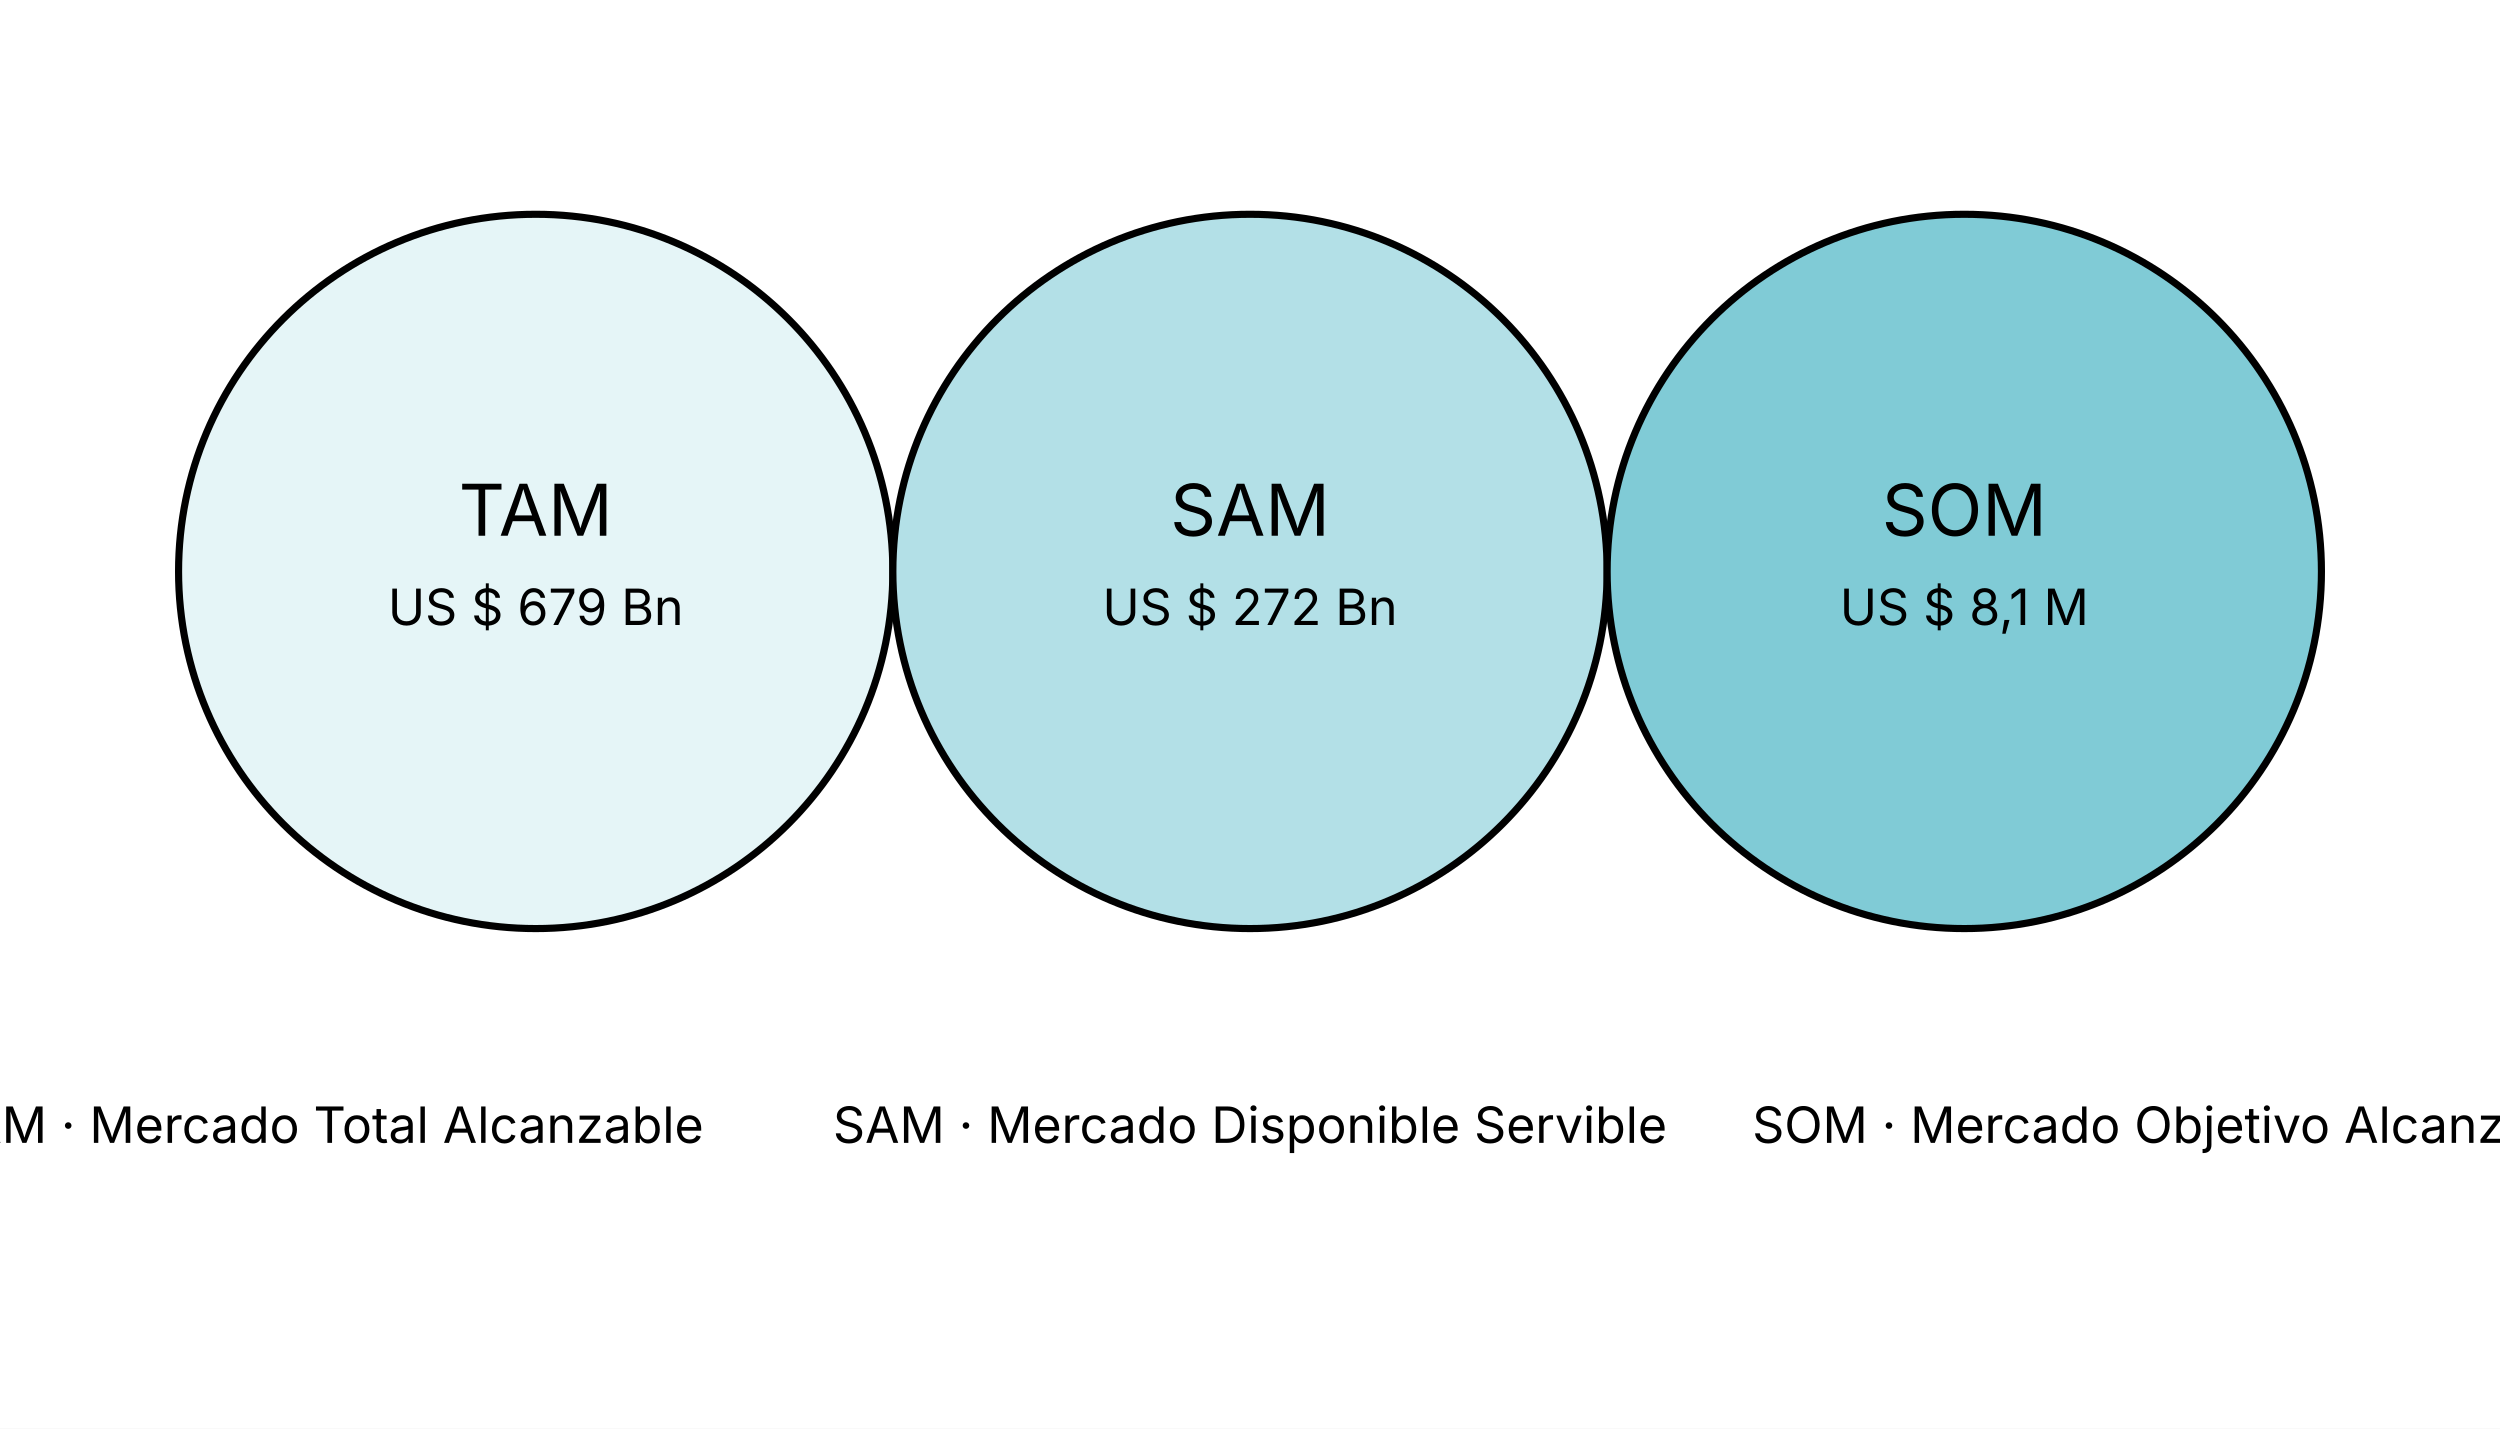
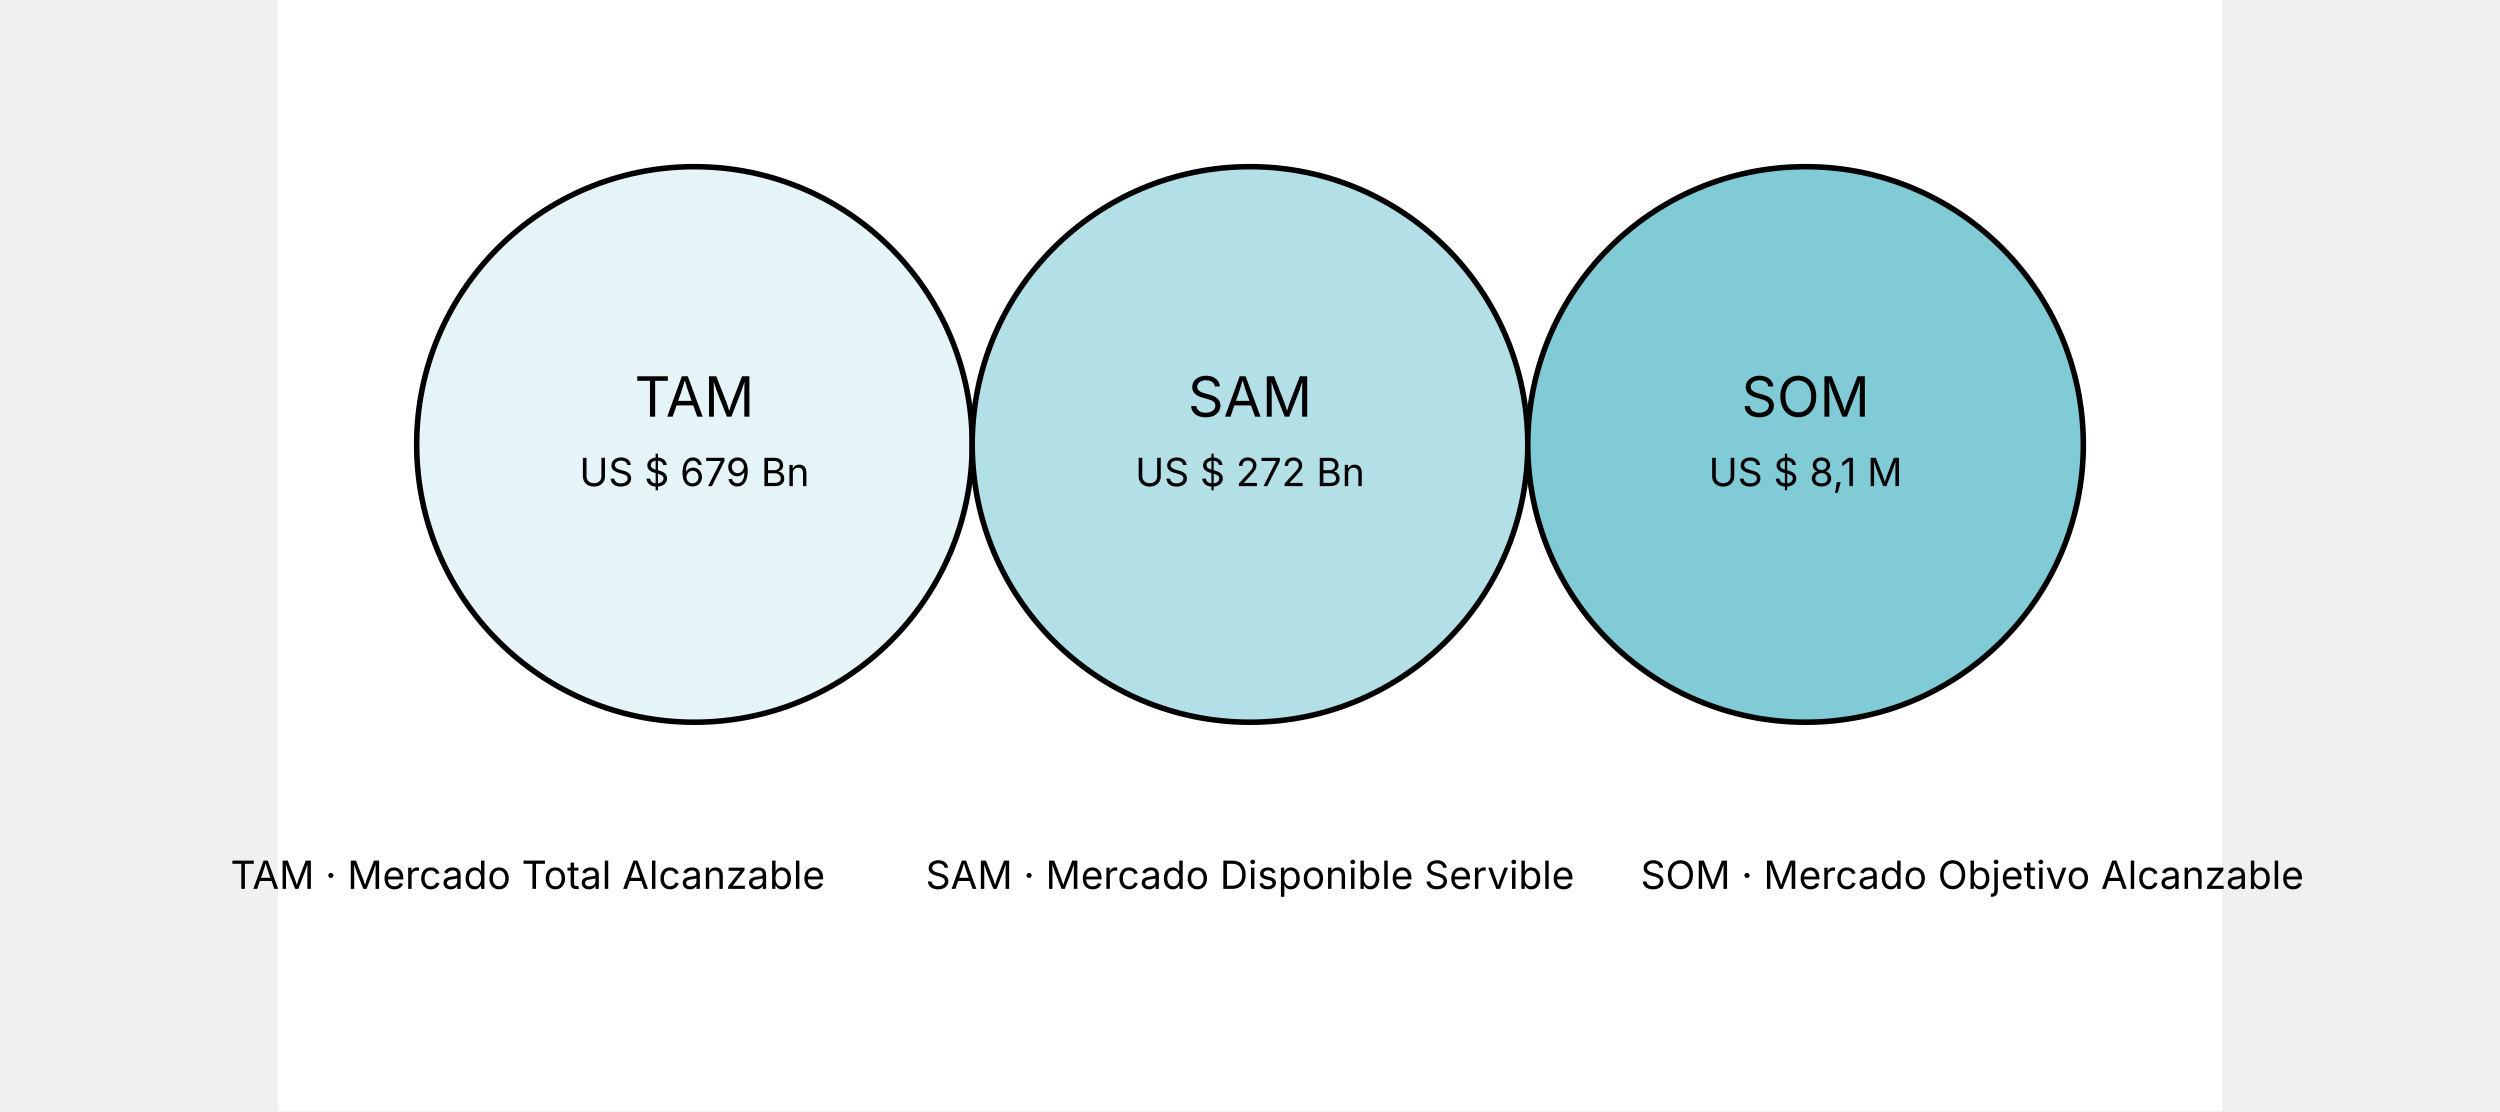
- <svg xmlns="http://www.w3.org/2000/svg" width="700" height="400" viewBox="0 0 700 400" font-family="Inter, Helvetica, Arial, sans-serif">
+ <svg xmlns="http://www.w3.org/2000/svg" width="900" height="400" viewBox="0 0 700 400" font-family="Inter, Helvetica, Arial, sans-serif">
  <rect width="100%" height="100%" fill="#FFFFFF" />
  <circle cx="150" cy="160" r="100" fill="#E5F5F7" stroke="#000" stroke-width="2" />
  <circle cx="350" cy="160" r="100" fill="#B3E0E7" stroke="#000" stroke-width="2" />
  <circle cx="550" cy="160" r="100" fill="#80CBD6" stroke="#000" stroke-width="2" />
  <text x="150" y="150" text-anchor="middle" font-size="20" fill="#000">TAM</text>
  <text x="150" y="175" text-anchor="middle" font-size="14" fill="#000">US $ 679 Bn</text>
  <text x="350" y="150" text-anchor="middle" font-size="20" fill="#000">SAM</text>
  <text x="350" y="175" text-anchor="middle" font-size="14" fill="#000">US $ 272 Bn</text>
  <text x="550" y="150" text-anchor="middle" font-size="20" fill="#000">SOM</text>
  <text x="550" y="175" text-anchor="middle" font-size="14" fill="#000">US $ 8,1 M</text>
  <text x="90" y="320" font-size="14" fill="#000" text-anchor="middle">
    TAM · Mercado Total Alcanzable
  </text>
  <text x="350" y="320" font-size="14" fill="#000" text-anchor="middle">
    SAM · Mercado Disponible Servible
  </text>
  <text x="610" y="320" font-size="14" fill="#000" text-anchor="middle">
    SOM · Mercado Objetivo Alcanzable
  </text>
</svg>
